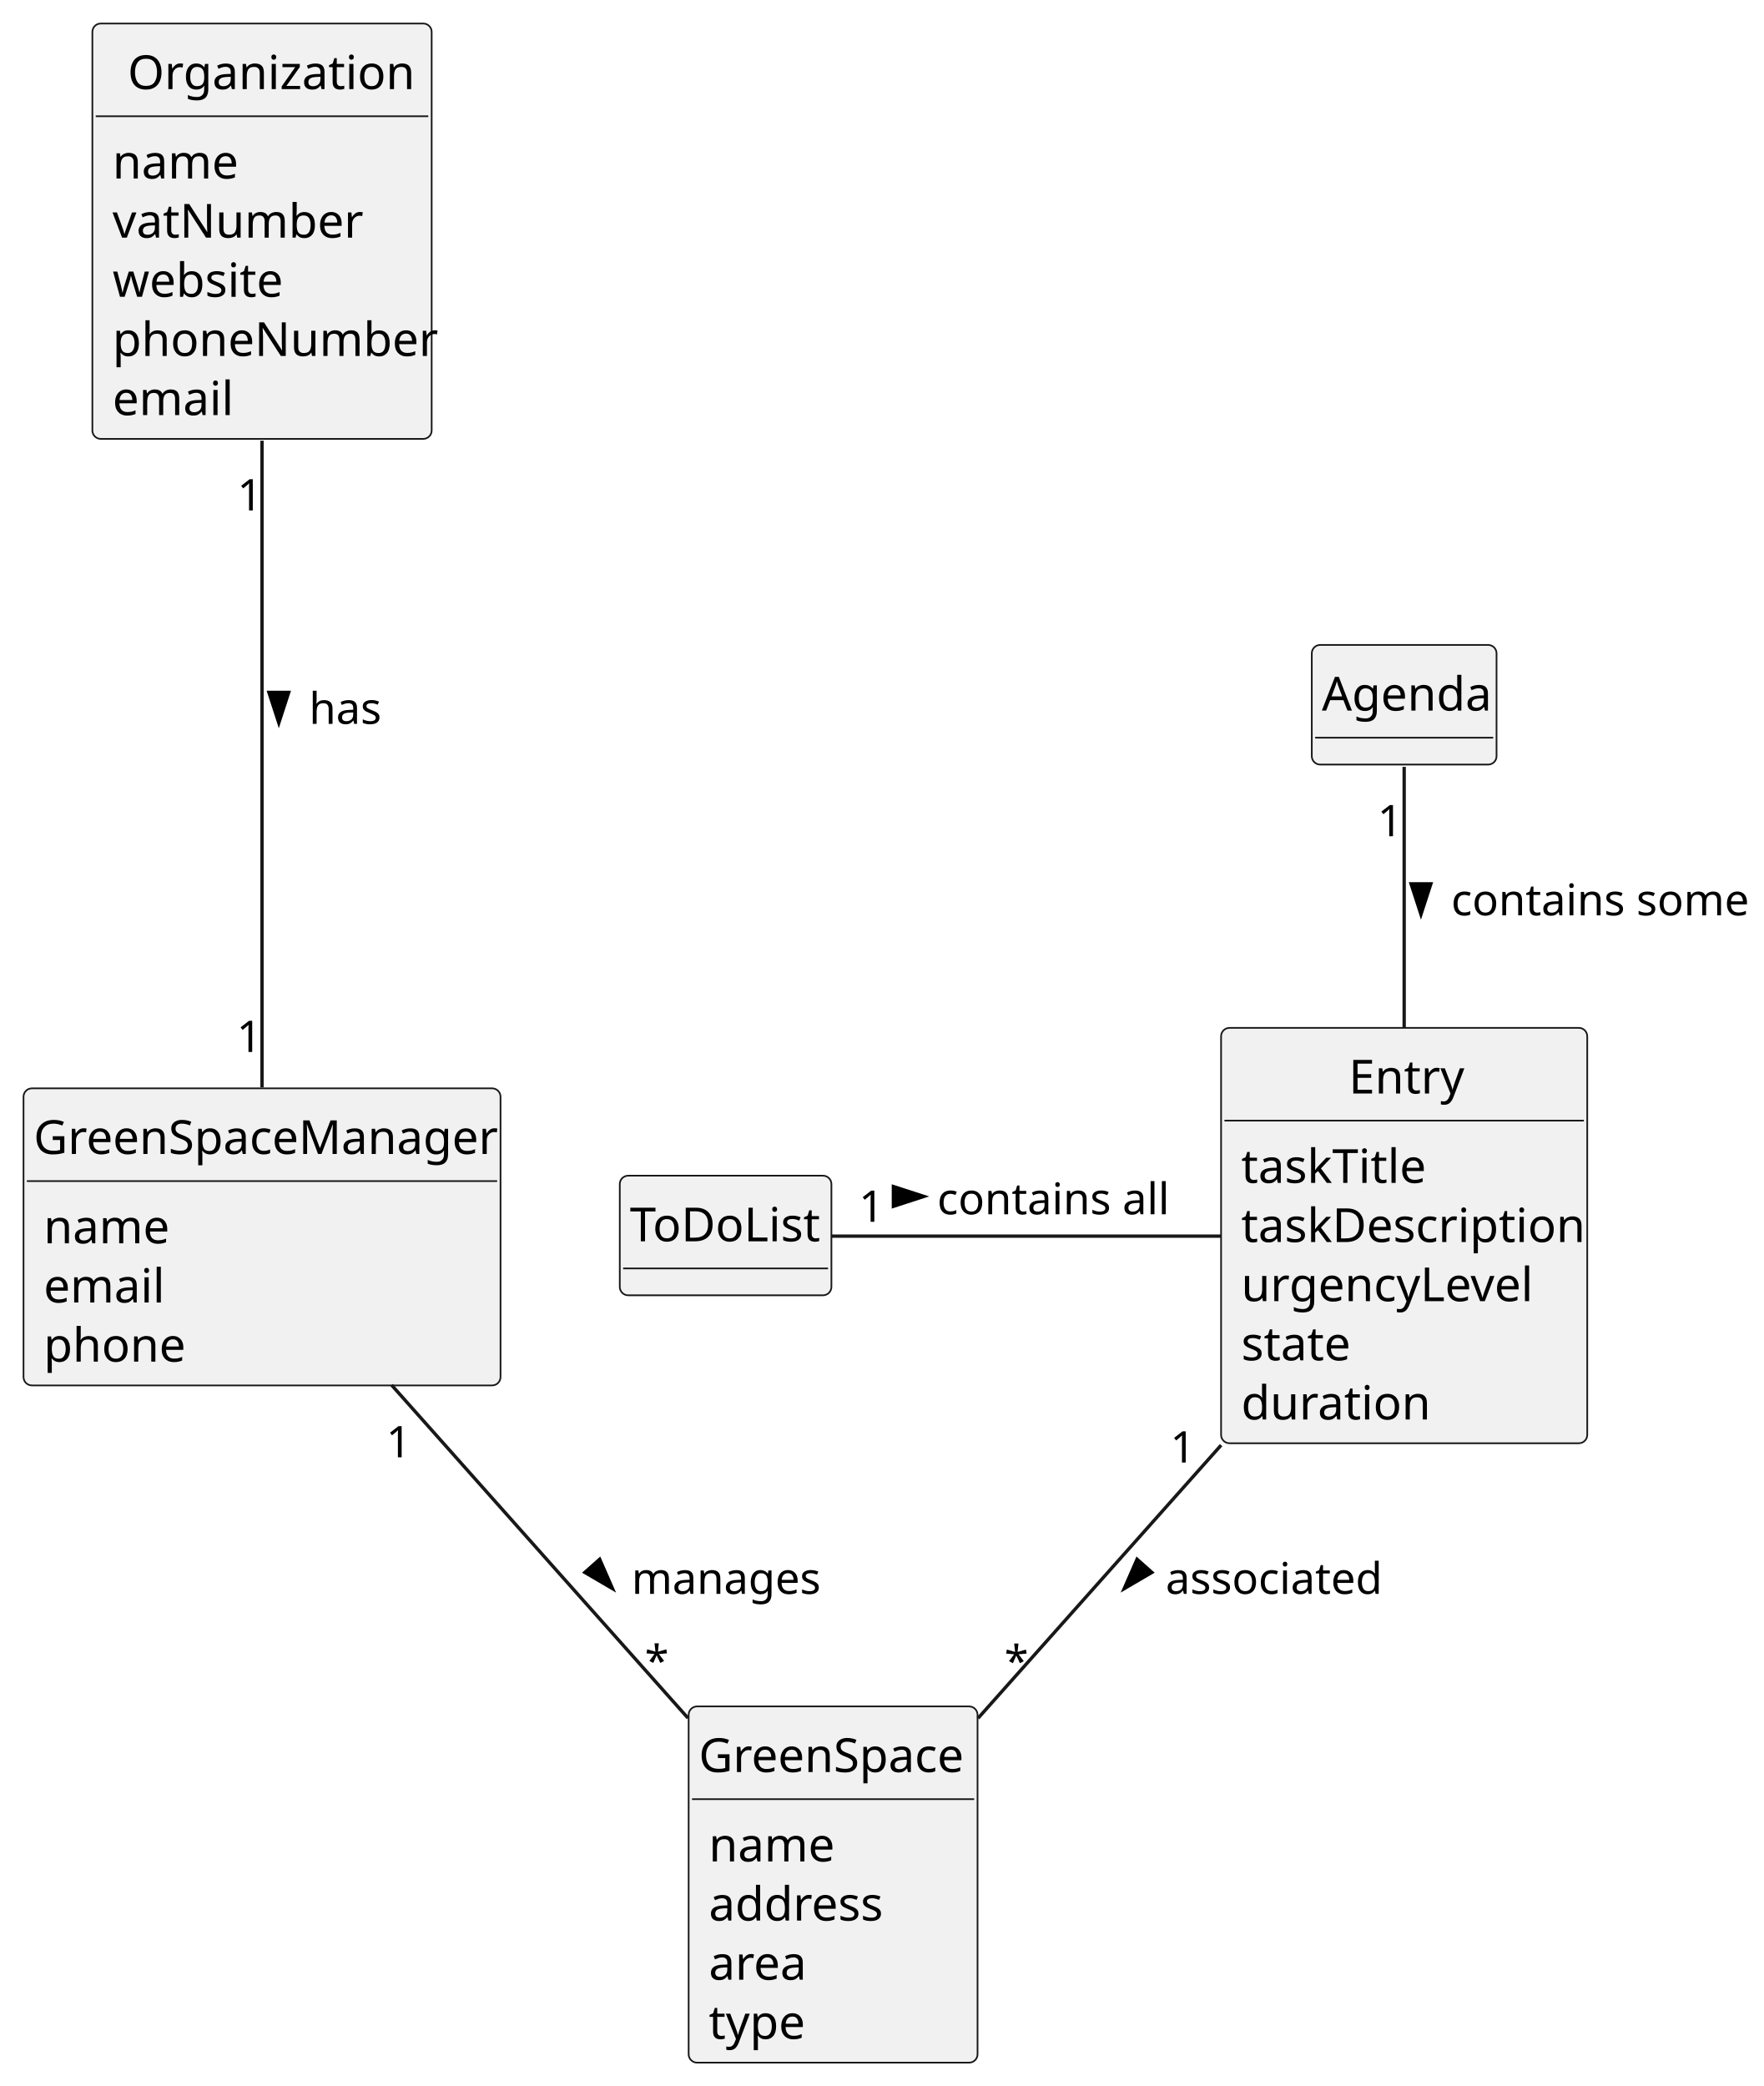
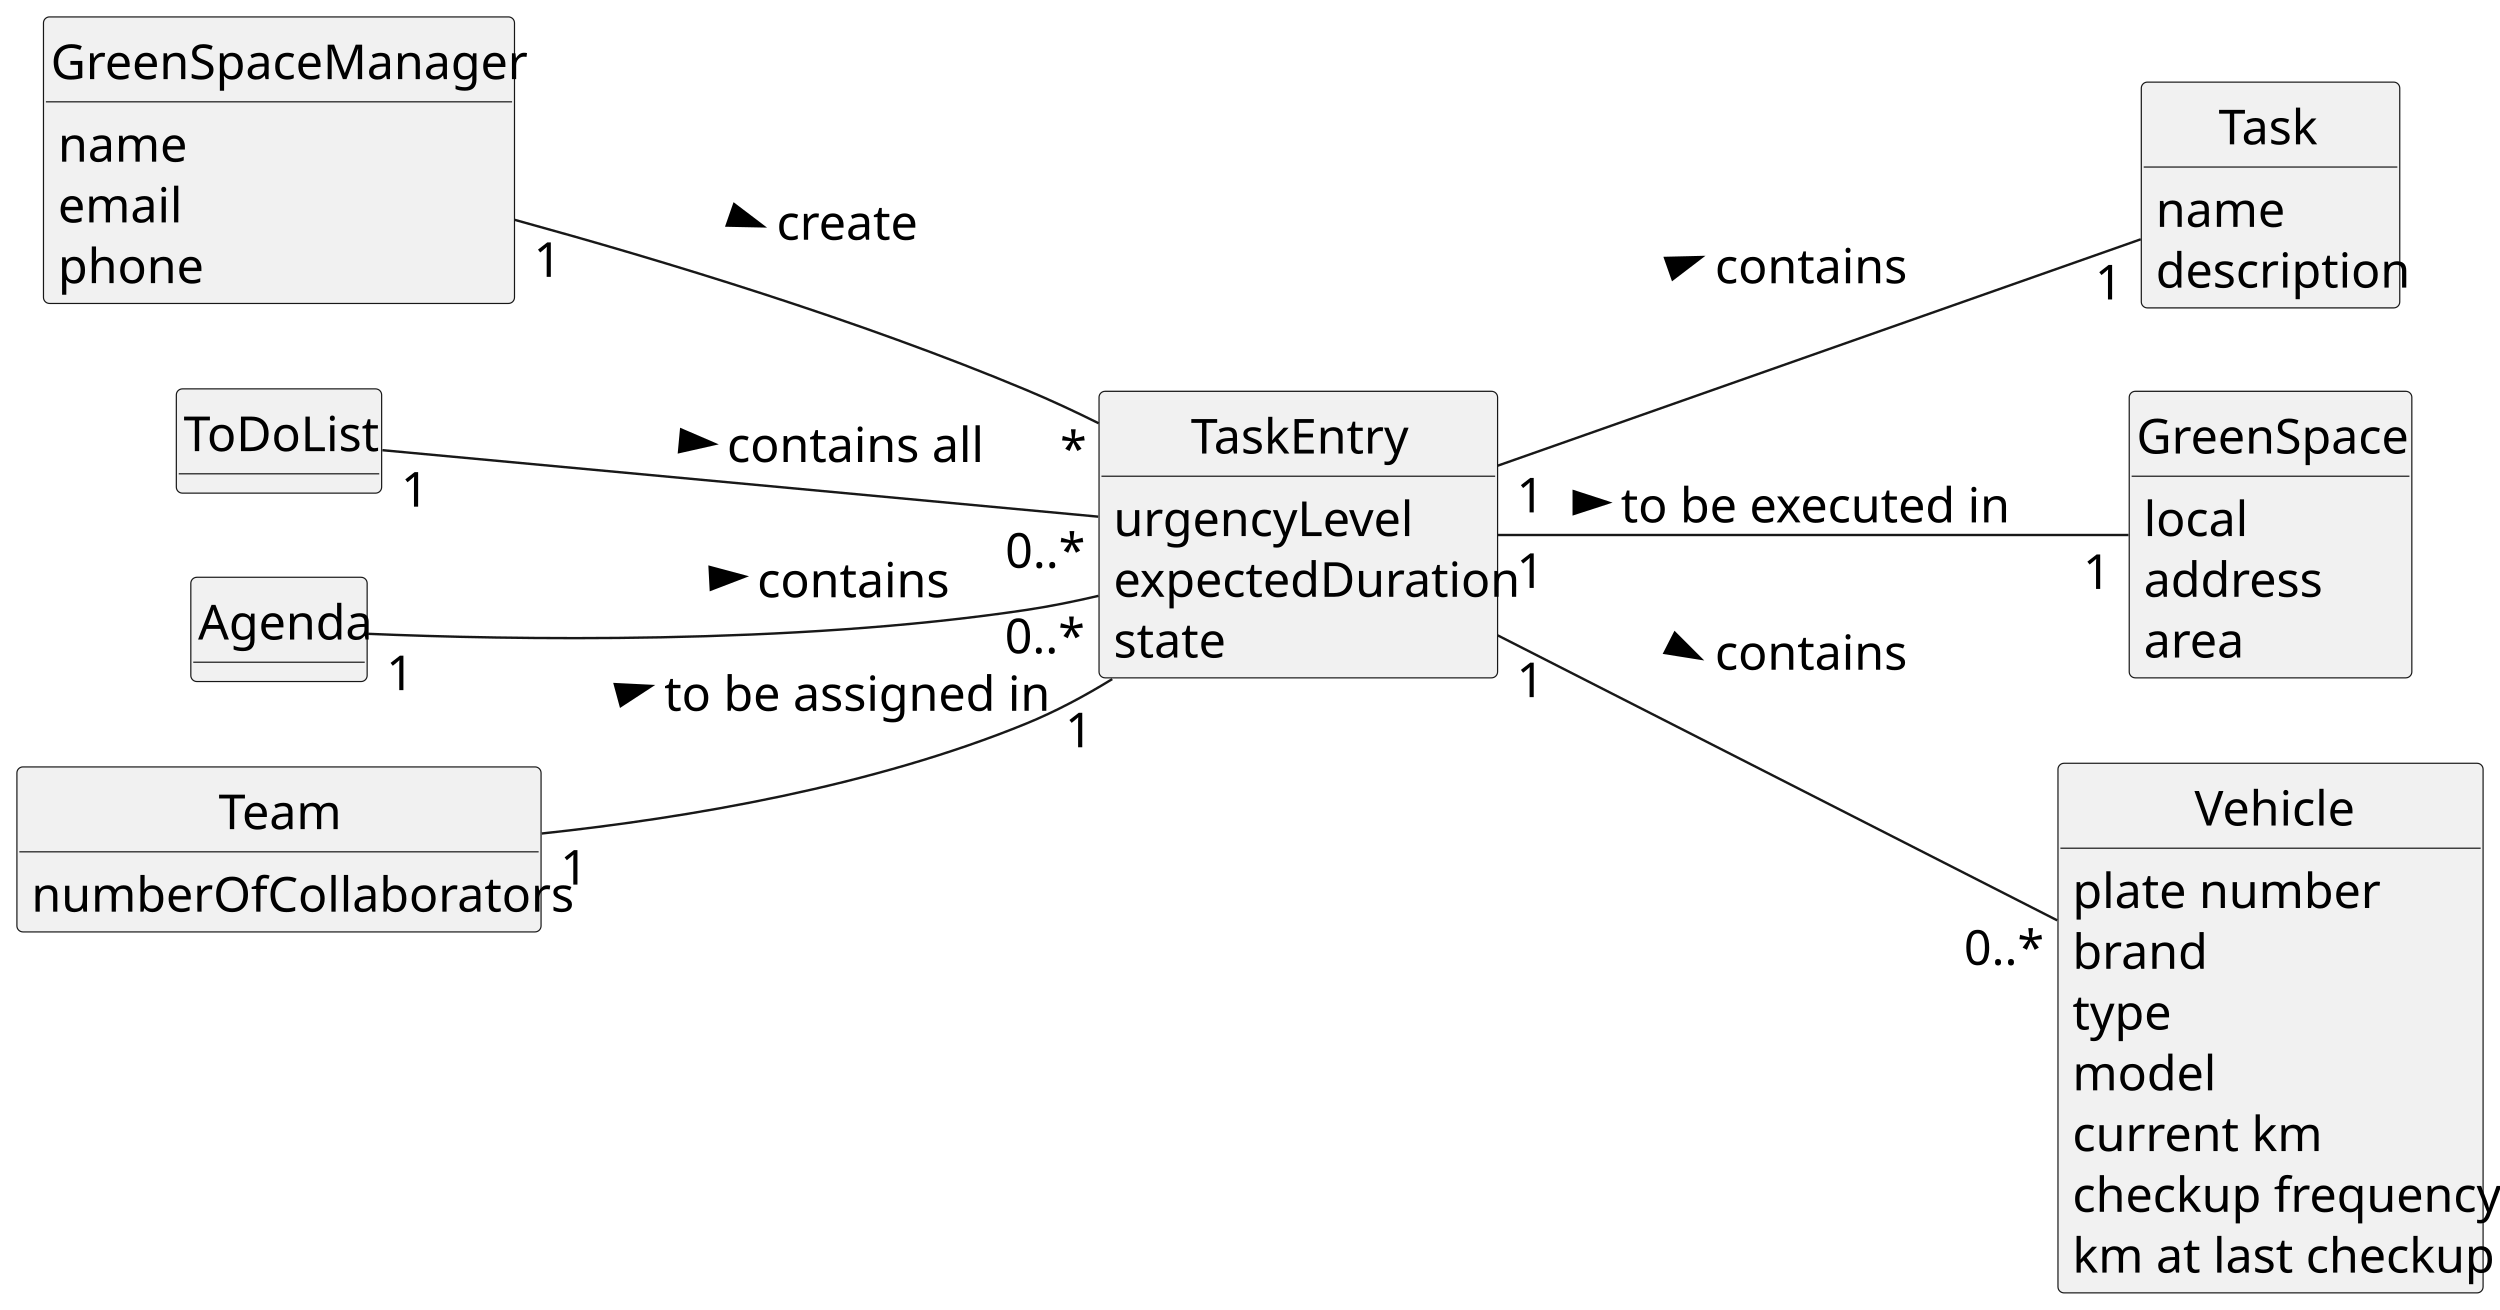
- <svg xmlns="http://www.w3.org/2000/svg" contentStyleType="text/css" height="621px" preserveAspectRatio="none" style="width:525px;height:621px;background:#FFFFFF;" version="1.1" viewBox="0 0 525 621" width="525px" zoomAndPan="magnify">
+ <svg xmlns="http://www.w3.org/2000/svg" contentStyleType="text/css" height="542px" preserveAspectRatio="none" style="width:1035px;height:542px;background:#FFFFFF;" version="1.1" viewBox="0 0 1035 542" width="1035px" zoomAndPan="magnify">
  <defs />
  <g>
-     <g id="elem_Organization">
-       <rect codeLine="11" fill="#F1F1F1" height="123.656" id="Organization" rx="2.5" ry="2.5" style="stroke:#181818;stroke-width:0.5;" width="101" x="27.5" y="7" />
-       <text fill="#000000" font-family="sans-serif" font-size="14" lengthAdjust="spacing" textLength="80" x="38" y="26.533">Organization</text>
-       <line style="stroke:#181818;stroke-width:0.5;" x1="28.5" x2="127.5" y1="34.609" y2="34.609" />
-       <text fill="#000000" font-family="sans-serif" font-size="14" lengthAdjust="spacing" textLength="35" x="33.5" y="53.143">name</text>
-       <text fill="#000000" font-family="sans-serif" font-size="14" lengthAdjust="spacing" textLength="68" x="33.5" y="70.752">vatNumber</text>
-       <text fill="#000000" font-family="sans-serif" font-size="14" lengthAdjust="spacing" textLength="47" x="33.5" y="88.361">website</text>
-       <text fill="#000000" font-family="sans-serif" font-size="14" lengthAdjust="spacing" textLength="89" x="33.5" y="105.971">phoneNumber</text>
-       <text fill="#000000" font-family="sans-serif" font-size="14" lengthAdjust="spacing" textLength="33" x="33.5" y="123.58">email</text>
+     <g id="elem_GreenSpaceManager">
+       <rect codeLine="13" fill="#F1F1F1" height="118.625" id="GreenSpaceManager" rx="2.5" ry="2.5" style="stroke:#181818;stroke-width:0.5;" width="195" x="18" y="7" />
+       <text fill="#000000" font-family="sans-serif" font-size="20" lengthAdjust="spacing" textLength="189" x="21" y="32.762">GreenSpaceManager</text>
+       <line style="stroke:#181818;stroke-width:0.5;" x1="19" x2="212" y1="42.156" y2="42.156" />
+       <text fill="#000000" font-family="sans-serif" font-size="20" lengthAdjust="spacing" textLength="48" x="24" y="66.918">name</text>
+       <text fill="#000000" font-family="sans-serif" font-size="20" lengthAdjust="spacing" textLength="46" x="24" y="92.074">email</text>
+       <text fill="#000000" font-family="sans-serif" font-size="20" lengthAdjust="spacing" textLength="53" x="24" y="117.231">phone</text>
+     </g>
+     <g id="elem_ToDoList">
+       <rect codeLine="19" fill="#F1F1F1" height="43.156" id="ToDoList" rx="2.5" ry="2.5" style="stroke:#181818;stroke-width:0.5;" width="85" x="73" y="161" />
+       <text fill="#000000" font-family="sans-serif" font-size="20" lengthAdjust="spacing" textLength="79" x="76" y="186.762">ToDoList</text>
+       <line style="stroke:#181818;stroke-width:0.5;" x1="74" x2="157" y1="196.156" y2="196.156" />
+     </g>
+     <g id="elem_Task">
+       <rect codeLine="22" fill="#F1F1F1" height="93.469" id="Task" rx="2.5" ry="2.5" style="stroke:#181818;stroke-width:0.5;" width="107" x="886.5" y="34" />
+       <text fill="#000000" font-family="sans-serif" font-size="20" lengthAdjust="spacing" textLength="43" x="918.5" y="59.762">Task</text>
+       <line style="stroke:#181818;stroke-width:0.5;" x1="887.5" x2="992.5" y1="69.156" y2="69.156" />
+       <text fill="#000000" font-family="sans-serif" font-size="20" lengthAdjust="spacing" textLength="48" x="892.5" y="93.918">name</text>
+       <text fill="#000000" font-family="sans-serif" font-size="20" lengthAdjust="spacing" textLength="95" x="892.5" y="119.074">description</text>
+     </g>
+     <g id="elem_TaskEntry">
+       <rect codeLine="27" fill="#F1F1F1" height="118.625" id="TaskEntry" rx="2.5" ry="2.5" style="stroke:#181818;stroke-width:0.5;" width="165" x="455" y="162" />
+       <text fill="#000000" font-family="sans-serif" font-size="20" lengthAdjust="spacing" textLength="89" x="493" y="187.762">TaskEntry</text>
+       <line style="stroke:#181818;stroke-width:0.5;" x1="456" x2="619" y1="197.156" y2="197.156" />
+       <text fill="#000000" font-family="sans-serif" font-size="20" lengthAdjust="spacing" textLength="115" x="461" y="221.918">urgencyLevel</text>
+       <text fill="#000000" font-family="sans-serif" font-size="20" lengthAdjust="spacing" textLength="153" x="461" y="247.074">expectedDuration</text>
+       <text fill="#000000" font-family="sans-serif" font-size="20" lengthAdjust="spacing" textLength="44" x="461" y="272.231">state</text>
+     </g>
+     <g id="elem_Agenda">
+       <rect codeLine="33" fill="#F1F1F1" height="43.156" id="Agenda" rx="2.5" ry="2.5" style="stroke:#181818;stroke-width:0.5;" width="73" x="79" y="239" />
+       <text fill="#000000" font-family="sans-serif" font-size="20" lengthAdjust="spacing" textLength="67" x="82" y="264.762">Agenda</text>
+       <line style="stroke:#181818;stroke-width:0.5;" x1="80" x2="151" y1="274.156" y2="274.156" />
+     </g>
+     <g id="elem_Team">
+       <rect codeLine="36" fill="#F1F1F1" height="68.312" id="Team" rx="2.5" ry="2.5" style="stroke:#181818;stroke-width:0.5;" width="217" x="7" y="317.5" />
+       <text fill="#000000" font-family="sans-serif" font-size="20" lengthAdjust="spacing" textLength="50" x="90.5" y="343.262">Team</text>
+       <line style="stroke:#181818;stroke-width:0.5;" x1="8" x2="223" y1="352.656" y2="352.656" />
+       <text fill="#000000" font-family="sans-serif" font-size="20" lengthAdjust="spacing" textLength="205" x="13" y="377.418">numberOfCollaborators</text>
    </g>
    <g id="elem_GreenSpace">
-       <rect codeLine="19" fill="#F1F1F1" height="106.047" id="GreenSpace" rx="2.5" ry="2.5" style="stroke:#181818;stroke-width:0.5;" width="86" x="205" y="508" />
-       <text fill="#000000" font-family="sans-serif" font-size="14" lengthAdjust="spacing" textLength="80" x="208" y="527.533">GreenSpace</text>
-       <line style="stroke:#181818;stroke-width:0.5;" x1="206" x2="290" y1="535.609" y2="535.609" />
-       <text fill="#000000" font-family="sans-serif" font-size="14" lengthAdjust="spacing" textLength="35" x="211" y="554.143">name</text>
-       <text fill="#000000" font-family="sans-serif" font-size="14" lengthAdjust="spacing" textLength="51" x="211" y="571.752">address</text>
-       <text fill="#000000" font-family="sans-serif" font-size="14" lengthAdjust="spacing" textLength="29" x="211" y="589.361">area</text>
-       <text fill="#000000" font-family="sans-serif" font-size="14" lengthAdjust="spacing" textLength="27" x="211" y="606.971">type</text>
+       <rect codeLine="40" fill="#F1F1F1" height="118.625" id="GreenSpace" rx="2.5" ry="2.5" style="stroke:#181818;stroke-width:0.5;" width="117" x="881.5" y="162" />
+       <text fill="#000000" font-family="sans-serif" font-size="20" lengthAdjust="spacing" textLength="111" x="884.5" y="187.762">GreenSpace</text>
+       <line style="stroke:#181818;stroke-width:0.5;" x1="882.5" x2="997.5" y1="197.156" y2="197.156" />
+       <text fill="#000000" font-family="sans-serif" font-size="20" lengthAdjust="spacing" textLength="40" x="887.5" y="221.918">local</text>
+       <text fill="#000000" font-family="sans-serif" font-size="20" lengthAdjust="spacing" textLength="71" x="887.5" y="247.074">address</text>
+       <text fill="#000000" font-family="sans-serif" font-size="20" lengthAdjust="spacing" textLength="40" x="887.5" y="272.231">area</text>
    </g>
-     <g id="elem_Entry">
-       <rect codeLine="26" fill="#F1F1F1" height="123.656" id="Entry" rx="2.5" ry="2.5" style="stroke:#181818;stroke-width:0.5;" width="109" x="363.5" y="306" />
-       <text fill="#000000" font-family="sans-serif" font-size="14" lengthAdjust="spacing" textLength="33" x="401.5" y="325.533">Entry</text>
-       <line style="stroke:#181818;stroke-width:0.5;" x1="364.5" x2="471.5" y1="333.609" y2="333.609" />
-       <text fill="#000000" font-family="sans-serif" font-size="14" lengthAdjust="spacing" textLength="53" x="369.5" y="352.143">taskTitle</text>
-       <text fill="#000000" font-family="sans-serif" font-size="14" lengthAdjust="spacing" textLength="97" x="369.5" y="369.752">taskDescription</text>
-       <text fill="#000000" font-family="sans-serif" font-size="14" lengthAdjust="spacing" textLength="85" x="369.5" y="387.361">urgencyLevel</text>
-       <text fill="#000000" font-family="sans-serif" font-size="14" lengthAdjust="spacing" textLength="31" x="369.5" y="404.971">state</text>
-       <text fill="#000000" font-family="sans-serif" font-size="14" lengthAdjust="spacing" textLength="52" x="369.5" y="422.58">duration</text>
+     <g id="elem_Vehicle">
+       <rect codeLine="46" fill="#F1F1F1" height="219.25" id="Vehicle" rx="2.5" ry="2.5" style="stroke:#181818;stroke-width:0.5;" width="176" x="852" y="316" />
+       <text fill="#000000" font-family="sans-serif" font-size="20" lengthAdjust="spacing" textLength="63" x="908.5" y="341.762">Vehicle</text>
+       <line style="stroke:#181818;stroke-width:0.5;" x1="853" x2="1027" y1="351.156" y2="351.156" />
+       <text fill="#000000" font-family="sans-serif" font-size="20" lengthAdjust="spacing" textLength="114" x="858" y="375.918">plate number</text>
+       <text fill="#000000" font-family="sans-serif" font-size="20" lengthAdjust="spacing" textLength="50" x="858" y="401.074">brand</text>
+       <text fill="#000000" font-family="sans-serif" font-size="20" lengthAdjust="spacing" textLength="38" x="858" y="426.231">type</text>
+       <text fill="#000000" font-family="sans-serif" font-size="20" lengthAdjust="spacing" textLength="53" x="858" y="451.387">model</text>
+       <text fill="#000000" font-family="sans-serif" font-size="20" lengthAdjust="spacing" textLength="93" x="858" y="476.543">current km</text>
+       <text fill="#000000" font-family="sans-serif" font-size="20" lengthAdjust="spacing" textLength="164" x="858" y="501.699">checkup frequency</text>
+       <text fill="#000000" font-family="sans-serif" font-size="20" lengthAdjust="spacing" textLength="164" x="858" y="526.856">km at last checkup</text>
    </g>
-     <g id="elem_GreenSpaceManager">
-       <rect codeLine="34" fill="#F1F1F1" height="88.438" id="GreenSpaceManager" rx="2.5" ry="2.5" style="stroke:#181818;stroke-width:0.5;" width="142" x="7" y="324" />
-       <text fill="#000000" font-family="sans-serif" font-size="14" lengthAdjust="spacing" textLength="136" x="10" y="343.533">GreenSpaceManager</text>
-       <line style="stroke:#181818;stroke-width:0.5;" x1="8" x2="148" y1="351.609" y2="351.609" />
-       <text fill="#000000" font-family="sans-serif" font-size="14" lengthAdjust="spacing" textLength="35" x="13" y="370.143">name</text>
-       <text fill="#000000" font-family="sans-serif" font-size="14" lengthAdjust="spacing" textLength="33" x="13" y="387.752">email</text>
-       <text fill="#000000" font-family="sans-serif" font-size="14" lengthAdjust="spacing" textLength="40" x="13" y="405.361">phone</text>
+     <g id="link_GreenSpaceManager_TaskEntry">
+       <path codeLine="56" d="M213.06,91.01 C274.75,107.94 355.85,132.57 425,161.5 C434.84,165.61 444.95,170.32 454.88,175.25 " fill="none" id="GreenSpaceManager-TaskEntry" style="stroke:#181818;stroke-width:1.0;" />
+       <polygon fill="#000000" points="316.055,93.71,303.935,84.508,300.841,93.389,316.055,93.71" style="stroke:#000000;stroke-width:1.0;" />
+       <text fill="#000000" font-family="sans-serif" font-size="20" lengthAdjust="spacing" textLength="56" x="321.5" y="99.262">create</text>
+       <text fill="#000000" font-family="sans-serif" font-size="20" lengthAdjust="spacing" textLength="11" x="220.951" y="114.626">1</text>
+       <text fill="#000000" font-family="sans-serif" font-size="20" lengthAdjust="spacing" textLength="8" x="438.895" y="192.925">*</text>
    </g>
-     <g id="elem_Agenda">
-       <rect codeLine="40" fill="#F1F1F1" height="35.609" id="Agenda" rx="2.5" ry="2.5" style="stroke:#181818;stroke-width:0.5;" width="55" x="390.5" y="192" />
-       <text fill="#000000" font-family="sans-serif" font-size="14" lengthAdjust="spacing" textLength="49" x="393.5" y="211.533">Agenda</text>
-       <line style="stroke:#181818;stroke-width:0.5;" x1="391.5" x2="444.5" y1="219.609" y2="219.609" />
+     <g id="link_TaskEntry_Task">
+       <path codeLine="57" d="M620.03,192.8 C699.62,164.78 818.37,122.97 886.28,99.06 " fill="none" id="TaskEntry-Task" style="stroke:#181818;stroke-width:1.0;" />
+       <polygon fill="#000000" points="704.546,106.421,689.334,106.792,692.457,115.663,704.546,106.421" style="stroke:#000000;stroke-width:1.0;" />
+       <text fill="#000000" font-family="sans-serif" font-size="20" lengthAdjust="spacing" textLength="72" x="710" y="117.262">contains</text>
+       <text fill="#000000" font-family="sans-serif" font-size="20" lengthAdjust="spacing" textLength="11" x="627.87" y="212.143">1</text>
+       <text fill="#000000" font-family="sans-serif" font-size="20" lengthAdjust="spacing" textLength="11" x="867.322" y="123.974">1</text>
    </g>
-     <g id="elem_ToDoList">
-       <rect codeLine="44" fill="#F1F1F1" height="35.609" id="ToDoList" rx="2.5" ry="2.5" style="stroke:#181818;stroke-width:0.5;" width="63" x="184.5" y="350" />
-       <text fill="#000000" font-family="sans-serif" font-size="14" lengthAdjust="spacing" textLength="57" x="187.5" y="369.533">ToDoList</text>
-       <line style="stroke:#181818;stroke-width:0.5;" x1="185.5" x2="246.5" y1="377.609" y2="377.609" />
+     <g id="link_TaskEntry_GreenSpace">
+       <path codeLine="58" d="M620.03,221.5 C697.68,221.5 812.6,221.5 881.22,221.5 " fill="none" id="TaskEntry-GreenSpace" style="stroke:#181818;stroke-width:1.0;" />
+       <polygon fill="#000000" points="666,208.078,651.528,203.376,651.528,212.78,666,208.078" style="stroke:#000000;stroke-width:1.0;" />
+       <text fill="#000000" font-family="sans-serif" font-size="20" lengthAdjust="spacing" textLength="150" x="671" y="216.262">to be executed in</text>
+       <text fill="#000000" font-family="sans-serif" font-size="20" lengthAdjust="spacing" textLength="11" x="627.87" y="243.399">1</text>
+       <text fill="#000000" font-family="sans-serif" font-size="20" lengthAdjust="spacing" textLength="11" x="862.386" y="243.817">1</text>
    </g>
-     <g id="link_Organization_GreenSpaceManager">
-       <path codeLine="51" d="M78,131.18 C78,188.57 78,272.96 78,323.69 " fill="none" id="Organization-GreenSpaceManager" style="stroke:#181818;stroke-width:1.0;" />
-       <polygon fill="#000000" points="83,215.176,85.939,206.131,80.061,206.131,83,215.176" style="stroke:#000000;stroke-width:1.0;" />
-       <text fill="#000000" font-family="sans-serif" font-size="13" lengthAdjust="spacing" textLength="21" x="92" y="215.495">has</text>
-       <text fill="#000000" font-family="sans-serif" font-size="13" lengthAdjust="spacing" textLength="7" x="70.639" y="151.948">1</text>
-       <text fill="#000000" font-family="sans-serif" font-size="13" lengthAdjust="spacing" textLength="7" x="70.464" y="313.169">1</text>
+     <g id="link_Team_TaskEntry">
+       <path codeLine="59" d="M224.29,345.07 C285.04,338.59 361.29,325.59 425,299.5 C437.02,294.58 449.03,288.17 460.47,281.14 " fill="none" id="Team-TaskEntry" style="stroke:#181818;stroke-width:1.0;" />
+       <polygon fill="#000000" points="269.722,283.988,254.524,283.23,256.981,292.308,269.722,283.988" style="stroke:#000000;stroke-width:1.0;" />
+       <text fill="#000000" font-family="sans-serif" font-size="20" lengthAdjust="spacing" textLength="149" x="275" y="294.262">to be assigned in</text>
+       <text fill="#000000" font-family="sans-serif" font-size="20" lengthAdjust="spacing" textLength="11" x="231.969" y="366.234">1</text>
+       <text fill="#000000" font-family="sans-serif" font-size="20" lengthAdjust="spacing" textLength="11" x="440.959" y="309.368">1</text>
    </g>
-     <g id="link_Entry_GreenSpace">
-       <path codeLine="52" d="M363.51,430.22 C340.1,456.52 313.14,486.81 291.15,511.52 " fill="none" id="Entry-GreenSpace" style="stroke:#181818;stroke-width:1.0;" />
-       <polygon fill="#000000" points="334.676,472.911,342.885,468.108,338.494,464.2,334.676,472.911" style="stroke:#000000;stroke-width:1.0;" />
-       <text fill="#000000" font-family="sans-serif" font-size="13" lengthAdjust="spacing" textLength="63" x="347" y="474.495">associated</text>
-       <text fill="#000000" font-family="sans-serif" font-size="13" lengthAdjust="spacing" textLength="7" x="348.355" y="435.389">1</text>
-       <text fill="#000000" font-family="sans-serif" font-size="13" lengthAdjust="spacing" textLength="5" x="298.996" y="499.162">*</text>
+     <g id="link_Agenda_TaskEntry">
+       <path codeLine="60" d="M152.37,262.4 C210.15,264.83 327.24,267.13 425,252.5 C434.74,251.04 444.83,249.01 454.79,246.67 " fill="none" id="Agenda-TaskEntry" style="stroke:#181818;stroke-width:1.0;" />
+       <polygon fill="#000000" points="308.489,238.663,293.792,234.718,294.281,244.11,308.489,238.663" style="stroke:#000000;stroke-width:1.0;" />
+       <text fill="#000000" font-family="sans-serif" font-size="20" lengthAdjust="spacing" textLength="72" x="313.5" y="247.262">contains</text>
+       <text fill="#000000" font-family="sans-serif" font-size="20" lengthAdjust="spacing" textLength="11" x="159.917" y="285.727">1</text>
+       <text fill="#000000" font-family="sans-serif" font-size="20" lengthAdjust="spacing" textLength="31" x="415.964" y="270.455">0..*</text>
    </g>
-     <g id="link_GreenSpaceManager_GreenSpace">
-       <path codeLine="53" d="M116.58,412.34 C142.83,441.84 177.61,480.91 204.79,511.46 " fill="none" id="GreenSpaceManager-GreenSpace" style="stroke:#181818;stroke-width:1.0;" />
-       <polygon fill="#000000" points="182.324,472.911,178.506,464.2,174.115,468.108,182.324,472.911" style="stroke:#000000;stroke-width:1.0;" />
-       <text fill="#000000" font-family="sans-serif" font-size="13" lengthAdjust="spacing" textLength="53" x="188" y="474.495">manages</text>
-       <text fill="#000000" font-family="sans-serif" font-size="13" lengthAdjust="spacing" textLength="7" x="114.952" y="433.843">1</text>
-       <text fill="#000000" font-family="sans-serif" font-size="13" lengthAdjust="spacing" textLength="5" x="191.934" y="499.092">*</text>
+     <g id="link_ToDoList_TaskEntry">
+       <path codeLine="61" d="M158.31,186.38 C227.19,192.78 365.76,205.65 454.68,213.9 " fill="none" id="ToDoList-TaskEntry" style="stroke:#181818;stroke-width:1.0;" />
+       <polygon fill="#000000" points="295.966,183.818,281.99,177.798,281.121,187.162,295.966,183.818" style="stroke:#000000;stroke-width:1.0;" />
+       <text fill="#000000" font-family="sans-serif" font-size="20" lengthAdjust="spacing" textLength="97" x="301" y="191.262">contains all</text>
+       <text fill="#000000" font-family="sans-serif" font-size="20" lengthAdjust="spacing" textLength="11" x="166.009" y="209.752">1</text>
+       <text fill="#000000" font-family="sans-serif" font-size="20" lengthAdjust="spacing" textLength="31" x="416.152" y="235.057">0..*</text>
    </g>
-     <g id="link_ToDoList_Entry">
-       <path codeLine="54" d="M247.56,368 C278.52,368 326.35,368 363.47,368 " fill="none" id="ToDoList-Entry" style="stroke:#181818;stroke-width:1.0;" />
-       <polygon fill="#000000" points="275,356.176,265.955,353.237,265.955,359.115,275,356.176" style="stroke:#000000;stroke-width:1.0;" />
-       <text fill="#000000" font-family="sans-serif" font-size="13" lengthAdjust="spacing" textLength="66" x="279" y="361.495">contains all</text>
-       <text fill="#000000" font-family="sans-serif" font-size="13" lengthAdjust="spacing" textLength="7" x="255.668" y="363.731">1</text>
-     </g>
-     <g id="link_Agenda_Entry">
-       <path codeLine="55" d="M418,228.29 C418,247.01 418,277.95 418,305.86 " fill="none" id="Agenda-Entry" style="stroke:#181818;stroke-width:1.0;" />
-       <polygon fill="#000000" points="423,272.176,425.939,263.131,420.061,263.131,423,272.176" style="stroke:#000000;stroke-width:1.0;" />
-       <text fill="#000000" font-family="sans-serif" font-size="13" lengthAdjust="spacing" textLength="85" x="432" y="272.495">contains some</text>
-       <text fill="#000000" font-family="sans-serif" font-size="13" lengthAdjust="spacing" textLength="7" x="410.059" y="248.95">1</text>
+     <g id="link_TaskEntry_Vehicle">
+       <path codeLine="62" d="M620.03,263.03 C687.39,297.34 782.79,345.93 851.69,381.03 " fill="none" id="TaskEntry-Vehicle" style="stroke:#181818;stroke-width:1.0;" />
+       <polygon fill="#000000" points="704.129,272.709,693.367,261.95,689.099,270.331,704.129,272.709" style="stroke:#000000;stroke-width:1.0;" />
+       <text fill="#000000" font-family="sans-serif" font-size="20" lengthAdjust="spacing" textLength="72" x="710" y="277.262">contains</text>
+       <text fill="#000000" font-family="sans-serif" font-size="20" lengthAdjust="spacing" textLength="11" x="627.87" y="288.627">1</text>
+       <text fill="#000000" font-family="sans-serif" font-size="20" lengthAdjust="spacing" textLength="31" x="813.067" y="399.44">0..*</text>
    </g>
  </g>
</svg>
